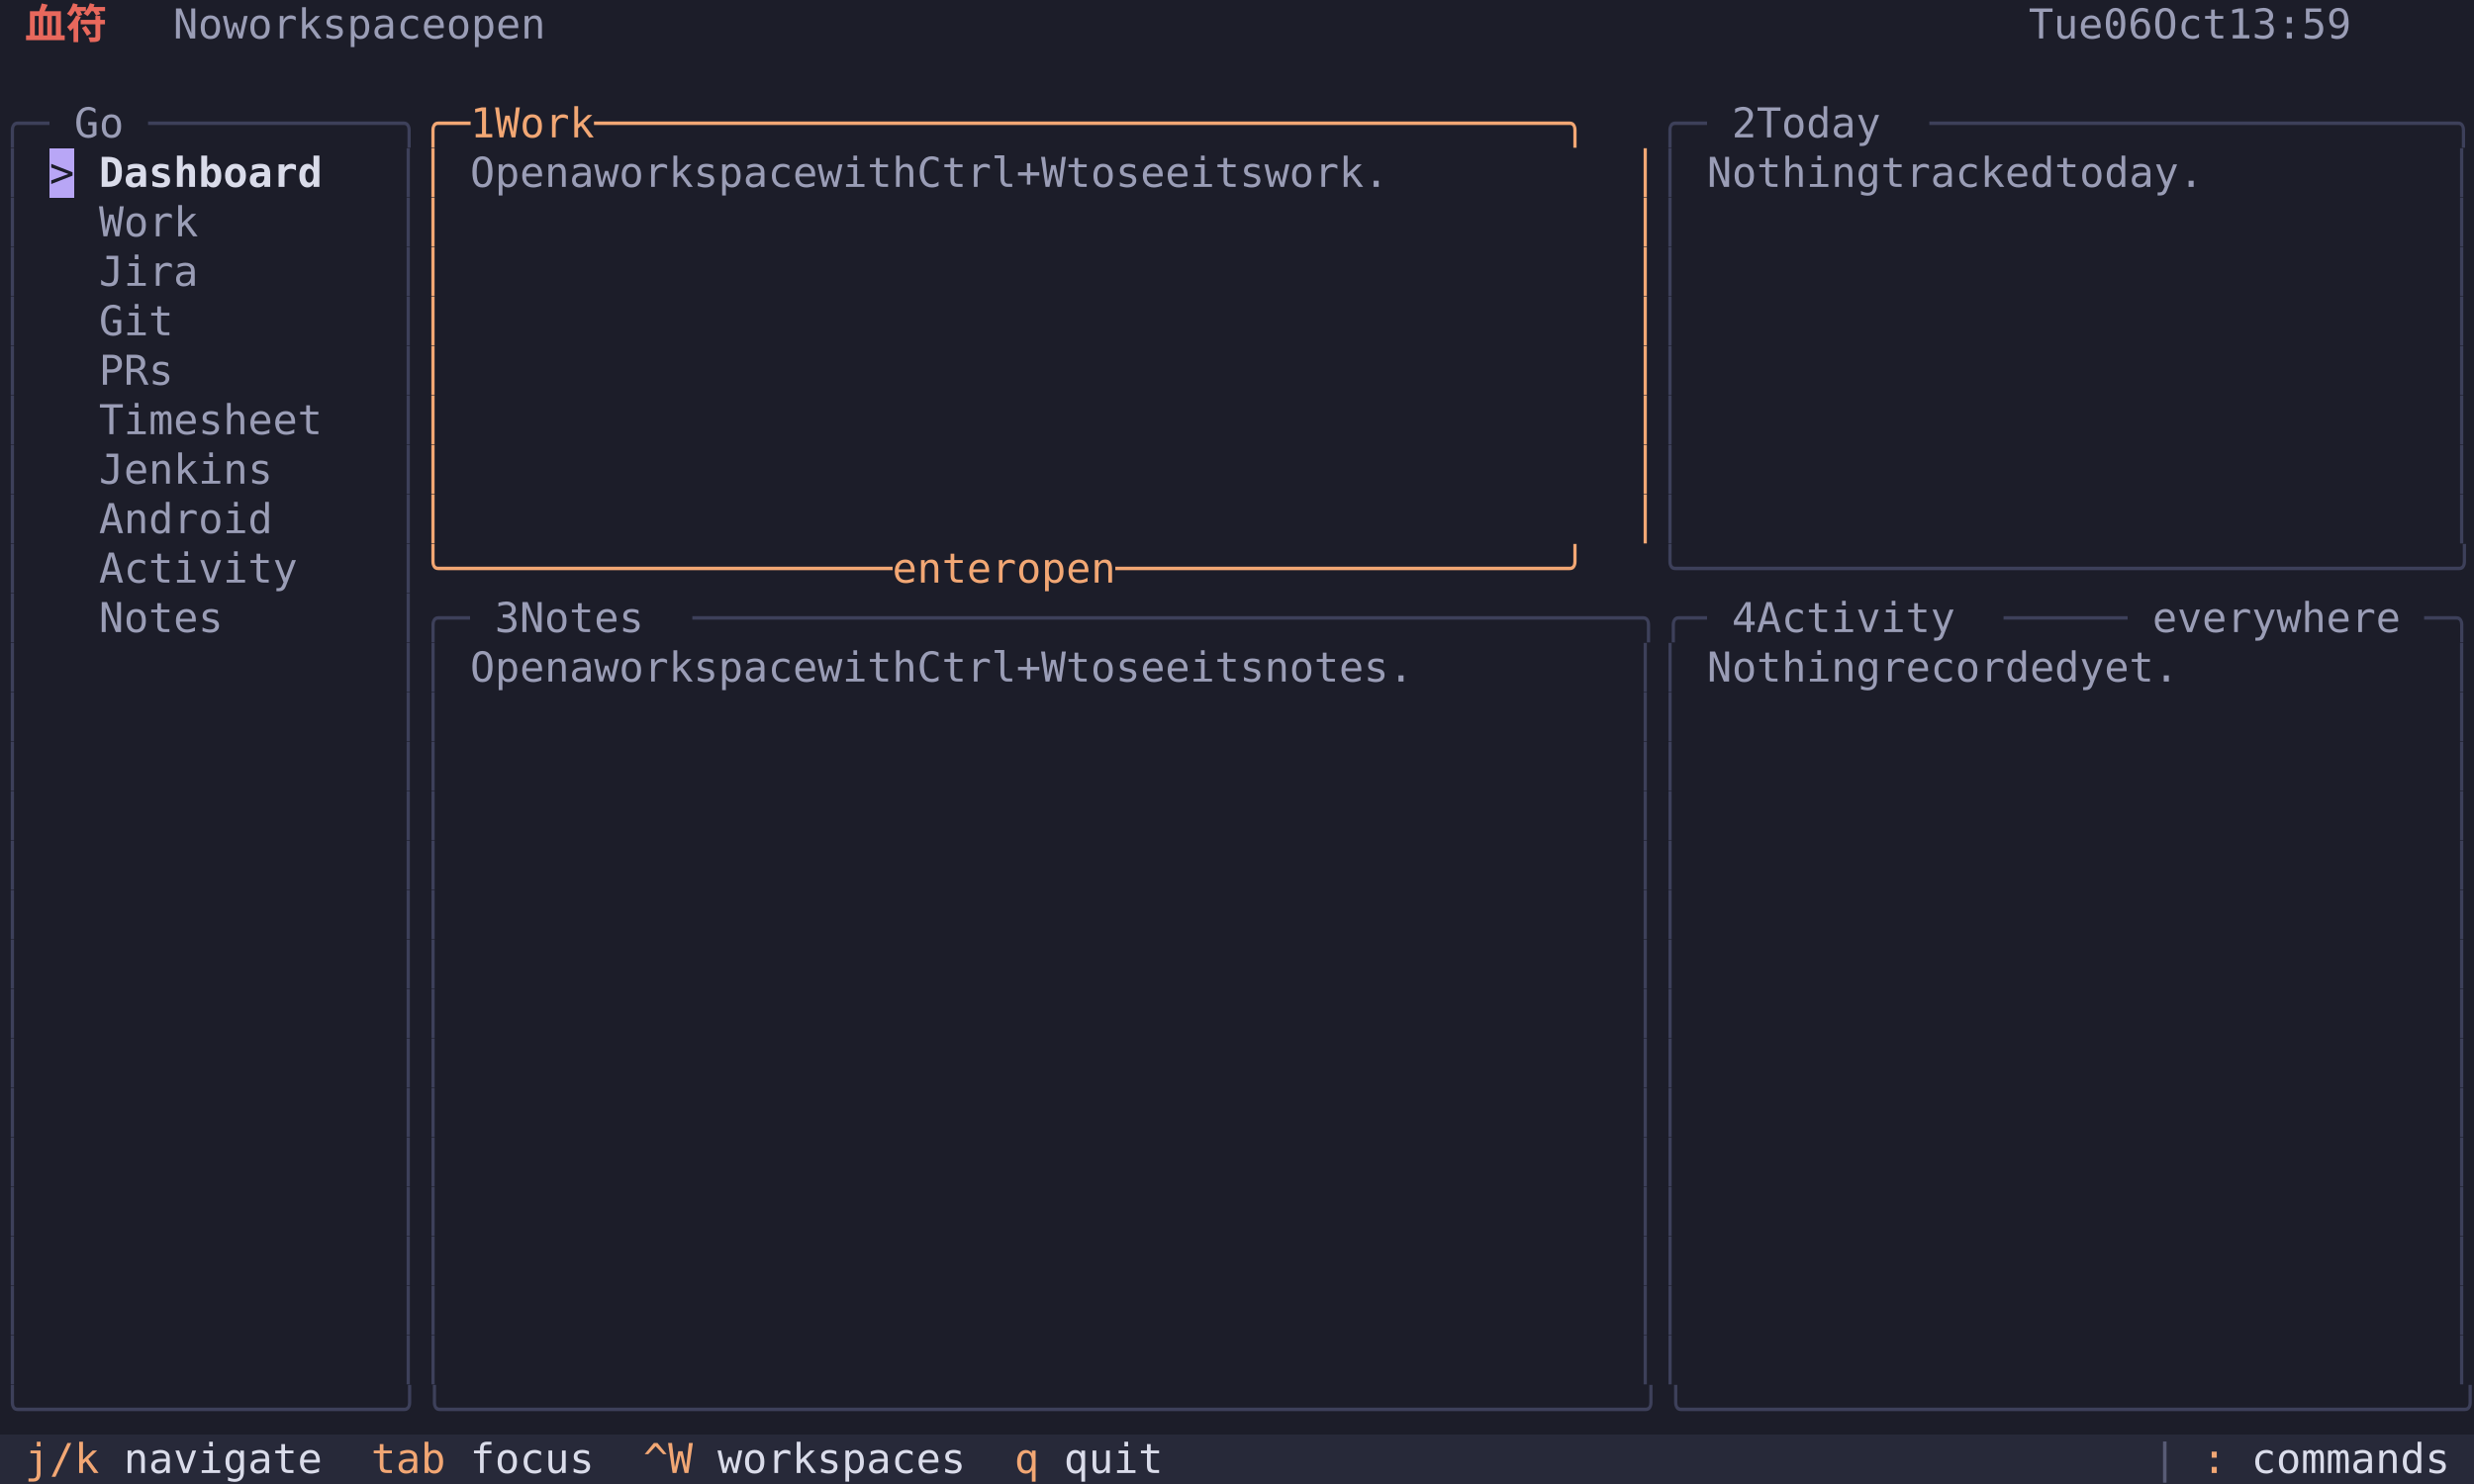
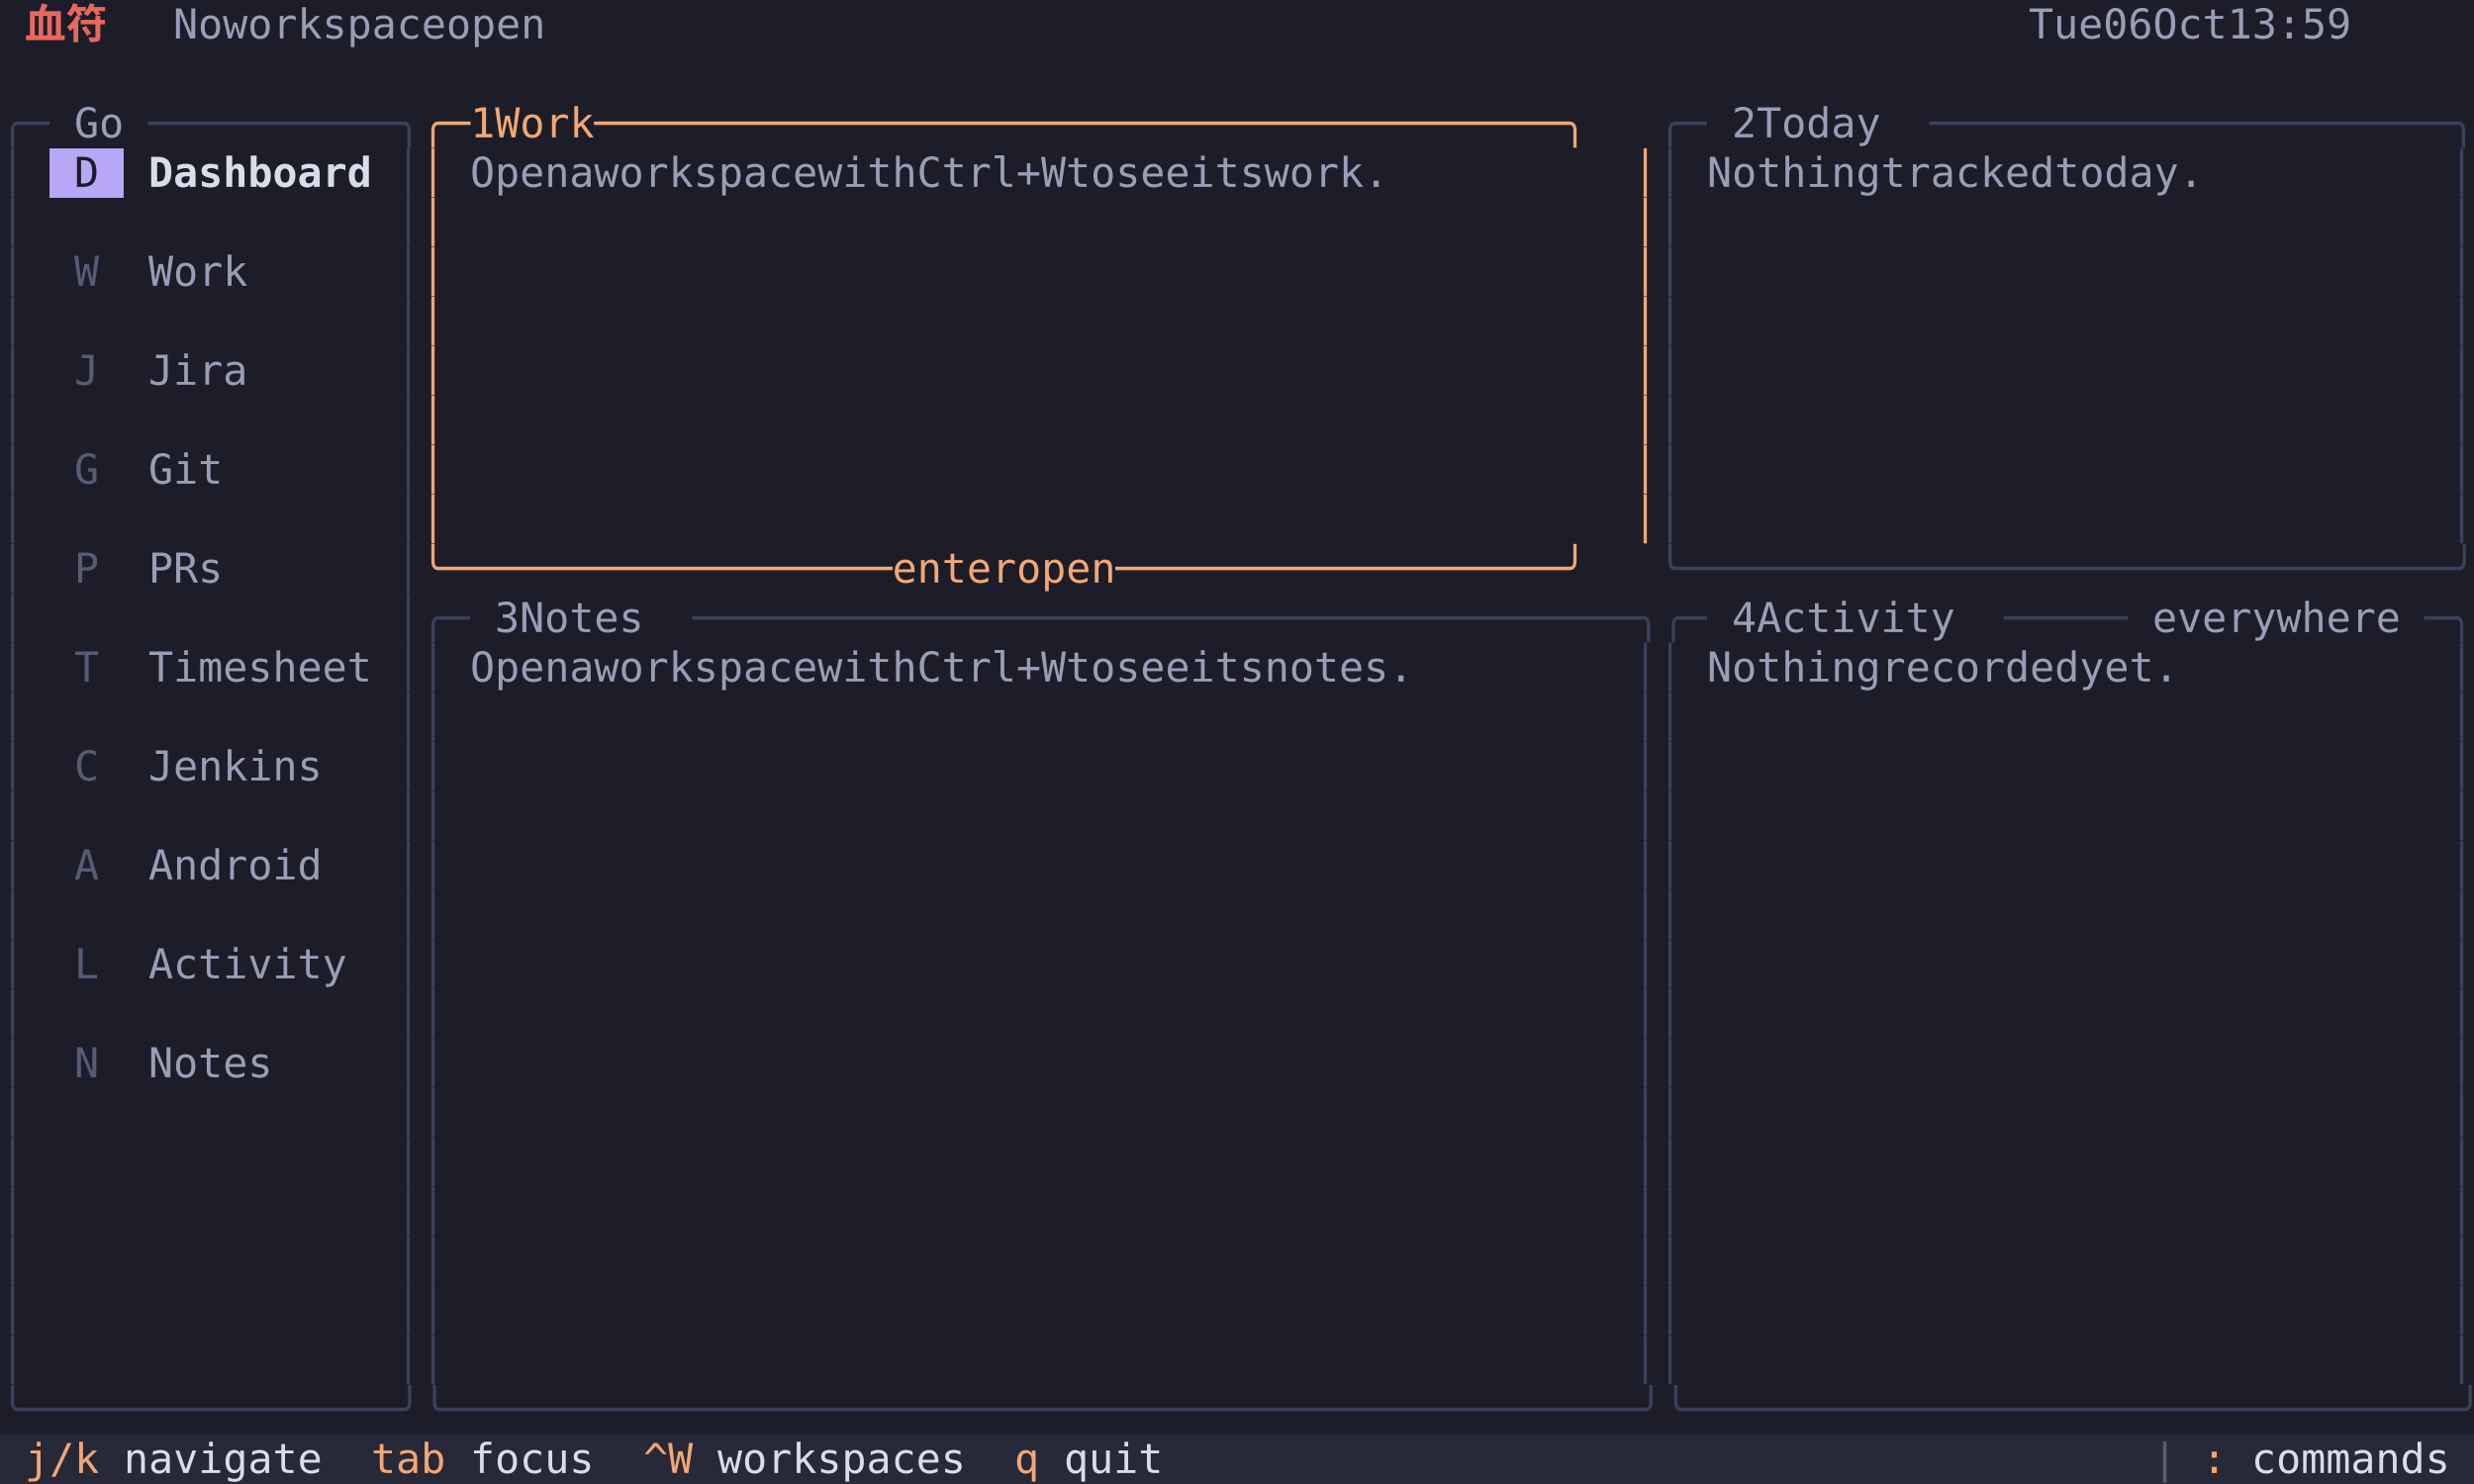
<svg xmlns="http://www.w3.org/2000/svg" width="900" height="540" viewBox="0 0 900 540" font-family="Menlo, 'DejaVu Sans Mono', 'Hiragino Sans GB', 'Noto Sans CJK SC', 'PingFang SC', monospace" font-size="15">
  <rect x="0" y="0" width="9" height="18" fill="#1c1d29" />
  <rect x="9" y="0" width="36" height="18" fill="#1c1d29" />
  <text x="9 27" y="14" fill="#e8685c" font-weight="bold">血符</text>
  <rect x="45" y="0" width="18" height="18" fill="#1c1d29" />
  <rect x="63" y="0" width="153" height="18" fill="#1c1d29" />
  <text x="63 72 90 99 108 117 126 135 144 153 162 180 189 198 207" y="14" fill="#9a9db6">Noworkspaceopen</text>
  <rect x="216" y="0" width="522" height="18" fill="#1c1d29" />
  <rect x="738" y="0" width="153" height="18" fill="#1c1d29" />
  <text x="738 747 756 774 783 801 810 819 846 855 864 873 882" y="14" fill="#9a9db6">Tue06Oct13:59</text>
  <rect x="891" y="0" width="9" height="18" fill="#1c1d29" />
  <rect x="0" y="18" width="900" height="18" fill="#1c1d29" />
  <rect x="0" y="36" width="18" height="18" fill="#1c1d29" />
  <text x="0 9" y="50" fill="#3d405a">╭─</text>
  <rect x="18" y="36" width="36" height="18" fill="#1c1d29" />
  <text x="27 36" y="50" fill="#9a9db6">Go</text>
  <rect x="54" y="36" width="99" height="18" fill="#1c1d29" />
  <text x="54 63 72 81 90 99 108 117 126 135 144" y="50" fill="#3d405a">──────────╮</text>
  <rect x="153" y="36" width="450" height="18" fill="#1c1d29" />
  <text x="153 162 180 198 207 216 225 243 252 261 270 279 288 297 306 315 324 333 342 351 360 369 378 387 396 405 414 423 432 441 450 459 468 477 486 495 504 513 522 531 540 549 558 567 576 585 594" y="50" fill="#f2a774">╭─1Work───────────────────────────────────────╮</text>
  <rect x="603" y="36" width="18" height="18" fill="#1c1d29" />
  <text x="603 612" y="50" fill="#3d405a">╭─</text>
  <rect x="621" y="36" width="81" height="18" fill="#1c1d29" />
  <text x="630 648 657 666 675 684" y="50" fill="#9a9db6">2Today</text>
  <rect x="702" y="36" width="198" height="18" fill="#1c1d29" />
  <text x="702 711 720 729 738 747 756 765 774 783 792 801 810 819 828 837 846 855 864 873 882 891" y="50" fill="#3d405a">─────────────────────╮</text>
  <rect x="0" y="54" width="9" height="18" fill="#1c1d29" />
  <text x="0" y="68" fill="#3d405a">│</text>
  <rect x="9" y="54" width="9" height="18" fill="#1c1d29" />
-   <rect x="18" y="54" width="9" height="18" fill="#b8a6f6" />
-   <text x="18" y="68" fill="#1c1d29">&gt;</text>
-   <rect x="27" y="54" width="90" height="18" fill="#1c1d29" />
-   <text x="36 45 54 63 72 81 90 99 108" y="68" fill="#dadcea" font-weight="bold">Dashboard</text>
-   <rect x="117" y="54" width="27" height="18" fill="#1c1d29" />
+   <rect x="18" y="54" width="27" height="18" fill="#b8a6f6" />
+   <text x="27" y="68" fill="#1c1d29">D</text>
+   <rect x="45" y="54" width="90" height="18" fill="#1c1d29" />
+   <text x="54 63 72 81 90 99 108 117 126" y="68" fill="#dadcea" font-weight="bold">Dashboard</text>
+   <rect x="135" y="54" width="9" height="18" fill="#1c1d29" />
  <rect x="144" y="54" width="9" height="18" fill="#1c1d29" />
  <text x="144" y="68" fill="#3d405a">│</text>
  <rect x="153" y="54" width="9" height="18" fill="#1c1d29" />
  <text x="153" y="68" fill="#f2a774">│</text>
  <rect x="162" y="54" width="9" height="18" fill="#1c1d29" />
  <rect x="171" y="54" width="405" height="18" fill="#1c1d29" />
  <text x="171 180 189 198 216 234 243 252 261 270 279 288 297 306 324 333 342 351 369 378 387 396 405 414 432 441 459 468 477 495 504 513 531 540 549 558 567" y="68" fill="#9a9db6">OpenaworkspacewithCtrl+Wtoseeitswork.</text>
  <rect x="576" y="54" width="18" height="18" fill="#1c1d29" />
  <rect x="594" y="54" width="9" height="18" fill="#1c1d29" />
  <text x="594" y="68" fill="#f2a774">│</text>
  <rect x="603" y="54" width="9" height="18" fill="#1c1d29" />
  <text x="603" y="68" fill="#3d405a">│</text>
  <rect x="612" y="54" width="9" height="18" fill="#1c1d29" />
  <rect x="621" y="54" width="198" height="18" fill="#1c1d29" />
  <text x="621 630 639 648 657 666 675 693 702 711 720 729 738 747 765 774 783 792 801 810" y="68" fill="#9a9db6">Nothingtrackedtoday.</text>
  <rect x="819" y="54" width="72" height="18" fill="#1c1d29" />
  <rect x="891" y="54" width="9" height="18" fill="#1c1d29" />
  <text x="891" y="68" fill="#3d405a">│</text>
  <rect x="0" y="72" width="9" height="18" fill="#1c1d29" />
  <text x="0" y="86" fill="#3d405a">│</text>
-   <rect x="9" y="72" width="9" height="18" fill="#1c1d29" />
-   <rect x="18" y="72" width="9" height="18" fill="#1c1d29" />
-   <rect x="27" y="72" width="45" height="18" fill="#1c1d29" />
-   <text x="36 45 54 63" y="86" fill="#9a9db6">Work</text>
-   <rect x="72" y="72" width="72" height="18" fill="#1c1d29" />
+   <rect x="9" y="72" width="135" height="18" fill="#1c1d29" />
  <rect x="144" y="72" width="9" height="18" fill="#1c1d29" />
  <text x="144" y="86" fill="#3d405a">│</text>
  <rect x="153" y="72" width="9" height="18" fill="#1c1d29" />
  <text x="153" y="86" fill="#f2a774">│</text>
  <rect x="162" y="72" width="432" height="18" fill="#1c1d29" />
  <rect x="594" y="72" width="9" height="18" fill="#1c1d29" />
  <text x="594" y="86" fill="#f2a774">│</text>
  <rect x="603" y="72" width="9" height="18" fill="#1c1d29" />
  <text x="603" y="86" fill="#3d405a">│</text>
  <rect x="612" y="72" width="279" height="18" fill="#1c1d29" />
  <rect x="891" y="72" width="9" height="18" fill="#1c1d29" />
  <text x="891" y="86" fill="#3d405a">│</text>
  <rect x="0" y="90" width="9" height="18" fill="#1c1d29" />
  <text x="0" y="104" fill="#3d405a">│</text>
  <rect x="9" y="90" width="9" height="18" fill="#1c1d29" />
-   <rect x="18" y="90" width="9" height="18" fill="#1c1d29" />
-   <rect x="27" y="90" width="45" height="18" fill="#1c1d29" />
-   <text x="36 45 54 63" y="104" fill="#9a9db6">Jira</text>
-   <rect x="72" y="90" width="72" height="18" fill="#1c1d29" />
+   <rect x="18" y="90" width="27" height="18" fill="#1c1d29" />
+   <text x="27" y="104" fill="#585b75">W</text>
+   <rect x="45" y="90" width="45" height="18" fill="#1c1d29" />
+   <text x="54 63 72 81" y="104" fill="#9a9db6">Work</text>
+   <rect x="90" y="90" width="54" height="18" fill="#1c1d29" />
  <rect x="144" y="90" width="9" height="18" fill="#1c1d29" />
  <text x="144" y="104" fill="#3d405a">│</text>
  <rect x="153" y="90" width="9" height="18" fill="#1c1d29" />
  <text x="153" y="104" fill="#f2a774">│</text>
  <rect x="162" y="90" width="432" height="18" fill="#1c1d29" />
  <rect x="594" y="90" width="9" height="18" fill="#1c1d29" />
  <text x="594" y="104" fill="#f2a774">│</text>
  <rect x="603" y="90" width="9" height="18" fill="#1c1d29" />
  <text x="603" y="104" fill="#3d405a">│</text>
  <rect x="612" y="90" width="279" height="18" fill="#1c1d29" />
  <rect x="891" y="90" width="9" height="18" fill="#1c1d29" />
  <text x="891" y="104" fill="#3d405a">│</text>
  <rect x="0" y="108" width="9" height="18" fill="#1c1d29" />
  <text x="0" y="122" fill="#3d405a">│</text>
-   <rect x="9" y="108" width="9" height="18" fill="#1c1d29" />
-   <rect x="18" y="108" width="9" height="18" fill="#1c1d29" />
-   <rect x="27" y="108" width="36" height="18" fill="#1c1d29" />
-   <text x="36 45 54" y="122" fill="#9a9db6">Git</text>
-   <rect x="63" y="108" width="81" height="18" fill="#1c1d29" />
+   <rect x="9" y="108" width="135" height="18" fill="#1c1d29" />
  <rect x="144" y="108" width="9" height="18" fill="#1c1d29" />
  <text x="144" y="122" fill="#3d405a">│</text>
  <rect x="153" y="108" width="9" height="18" fill="#1c1d29" />
  <text x="153" y="122" fill="#f2a774">│</text>
  <rect x="162" y="108" width="432" height="18" fill="#1c1d29" />
  <rect x="594" y="108" width="9" height="18" fill="#1c1d29" />
  <text x="594" y="122" fill="#f2a774">│</text>
  <rect x="603" y="108" width="9" height="18" fill="#1c1d29" />
  <text x="603" y="122" fill="#3d405a">│</text>
  <rect x="612" y="108" width="279" height="18" fill="#1c1d29" />
  <rect x="891" y="108" width="9" height="18" fill="#1c1d29" />
  <text x="891" y="122" fill="#3d405a">│</text>
  <rect x="0" y="126" width="9" height="18" fill="#1c1d29" />
  <text x="0" y="140" fill="#3d405a">│</text>
  <rect x="9" y="126" width="9" height="18" fill="#1c1d29" />
-   <rect x="18" y="126" width="9" height="18" fill="#1c1d29" />
-   <rect x="27" y="126" width="36" height="18" fill="#1c1d29" />
-   <text x="36 45 54" y="140" fill="#9a9db6">PRs</text>
-   <rect x="63" y="126" width="81" height="18" fill="#1c1d29" />
+   <rect x="18" y="126" width="27" height="18" fill="#1c1d29" />
+   <text x="27" y="140" fill="#585b75">J</text>
+   <rect x="45" y="126" width="45" height="18" fill="#1c1d29" />
+   <text x="54 63 72 81" y="140" fill="#9a9db6">Jira</text>
+   <rect x="90" y="126" width="54" height="18" fill="#1c1d29" />
  <rect x="144" y="126" width="9" height="18" fill="#1c1d29" />
  <text x="144" y="140" fill="#3d405a">│</text>
  <rect x="153" y="126" width="9" height="18" fill="#1c1d29" />
  <text x="153" y="140" fill="#f2a774">│</text>
  <rect x="162" y="126" width="432" height="18" fill="#1c1d29" />
  <rect x="594" y="126" width="9" height="18" fill="#1c1d29" />
  <text x="594" y="140" fill="#f2a774">│</text>
  <rect x="603" y="126" width="9" height="18" fill="#1c1d29" />
  <text x="603" y="140" fill="#3d405a">│</text>
  <rect x="612" y="126" width="279" height="18" fill="#1c1d29" />
  <rect x="891" y="126" width="9" height="18" fill="#1c1d29" />
  <text x="891" y="140" fill="#3d405a">│</text>
  <rect x="0" y="144" width="9" height="18" fill="#1c1d29" />
  <text x="0" y="158" fill="#3d405a">│</text>
-   <rect x="9" y="144" width="9" height="18" fill="#1c1d29" />
-   <rect x="18" y="144" width="9" height="18" fill="#1c1d29" />
-   <rect x="27" y="144" width="90" height="18" fill="#1c1d29" />
-   <text x="36 45 54 63 72 81 90 99 108" y="158" fill="#9a9db6">Timesheet</text>
-   <rect x="117" y="144" width="27" height="18" fill="#1c1d29" />
+   <rect x="9" y="144" width="135" height="18" fill="#1c1d29" />
  <rect x="144" y="144" width="9" height="18" fill="#1c1d29" />
  <text x="144" y="158" fill="#3d405a">│</text>
  <rect x="153" y="144" width="9" height="18" fill="#1c1d29" />
  <text x="153" y="158" fill="#f2a774">│</text>
  <rect x="162" y="144" width="432" height="18" fill="#1c1d29" />
  <rect x="594" y="144" width="9" height="18" fill="#1c1d29" />
  <text x="594" y="158" fill="#f2a774">│</text>
  <rect x="603" y="144" width="9" height="18" fill="#1c1d29" />
  <text x="603" y="158" fill="#3d405a">│</text>
  <rect x="612" y="144" width="279" height="18" fill="#1c1d29" />
  <rect x="891" y="144" width="9" height="18" fill="#1c1d29" />
  <text x="891" y="158" fill="#3d405a">│</text>
  <rect x="0" y="162" width="9" height="18" fill="#1c1d29" />
  <text x="0" y="176" fill="#3d405a">│</text>
  <rect x="9" y="162" width="9" height="18" fill="#1c1d29" />
-   <rect x="18" y="162" width="9" height="18" fill="#1c1d29" />
-   <rect x="27" y="162" width="72" height="18" fill="#1c1d29" />
-   <text x="36 45 54 63 72 81 90" y="176" fill="#9a9db6">Jenkins</text>
-   <rect x="99" y="162" width="45" height="18" fill="#1c1d29" />
+   <rect x="18" y="162" width="27" height="18" fill="#1c1d29" />
+   <text x="27" y="176" fill="#585b75">G</text>
+   <rect x="45" y="162" width="36" height="18" fill="#1c1d29" />
+   <text x="54 63 72" y="176" fill="#9a9db6">Git</text>
+   <rect x="81" y="162" width="63" height="18" fill="#1c1d29" />
  <rect x="144" y="162" width="9" height="18" fill="#1c1d29" />
  <text x="144" y="176" fill="#3d405a">│</text>
  <rect x="153" y="162" width="9" height="18" fill="#1c1d29" />
  <text x="153" y="176" fill="#f2a774">│</text>
  <rect x="162" y="162" width="432" height="18" fill="#1c1d29" />
  <rect x="594" y="162" width="9" height="18" fill="#1c1d29" />
  <text x="594" y="176" fill="#f2a774">│</text>
  <rect x="603" y="162" width="9" height="18" fill="#1c1d29" />
  <text x="603" y="176" fill="#3d405a">│</text>
  <rect x="612" y="162" width="279" height="18" fill="#1c1d29" />
  <rect x="891" y="162" width="9" height="18" fill="#1c1d29" />
  <text x="891" y="176" fill="#3d405a">│</text>
  <rect x="0" y="180" width="9" height="18" fill="#1c1d29" />
  <text x="0" y="194" fill="#3d405a">│</text>
-   <rect x="9" y="180" width="9" height="18" fill="#1c1d29" />
-   <rect x="18" y="180" width="9" height="18" fill="#1c1d29" />
-   <rect x="27" y="180" width="72" height="18" fill="#1c1d29" />
-   <text x="36 45 54 63 72 81 90" y="194" fill="#9a9db6">Android</text>
-   <rect x="99" y="180" width="45" height="18" fill="#1c1d29" />
+   <rect x="9" y="180" width="135" height="18" fill="#1c1d29" />
  <rect x="144" y="180" width="9" height="18" fill="#1c1d29" />
  <text x="144" y="194" fill="#3d405a">│</text>
  <rect x="153" y="180" width="9" height="18" fill="#1c1d29" />
  <text x="153" y="194" fill="#f2a774">│</text>
  <rect x="162" y="180" width="432" height="18" fill="#1c1d29" />
  <rect x="594" y="180" width="9" height="18" fill="#1c1d29" />
  <text x="594" y="194" fill="#f2a774">│</text>
  <rect x="603" y="180" width="9" height="18" fill="#1c1d29" />
  <text x="603" y="194" fill="#3d405a">│</text>
  <rect x="612" y="180" width="279" height="18" fill="#1c1d29" />
  <rect x="891" y="180" width="9" height="18" fill="#1c1d29" />
  <text x="891" y="194" fill="#3d405a">│</text>
  <rect x="0" y="198" width="9" height="18" fill="#1c1d29" />
  <text x="0" y="212" fill="#3d405a">│</text>
  <rect x="9" y="198" width="9" height="18" fill="#1c1d29" />
-   <rect x="18" y="198" width="9" height="18" fill="#1c1d29" />
-   <rect x="27" y="198" width="81" height="18" fill="#1c1d29" />
-   <text x="36 45 54 63 72 81 90 99" y="212" fill="#9a9db6">Activity</text>
-   <rect x="108" y="198" width="36" height="18" fill="#1c1d29" />
+   <rect x="18" y="198" width="27" height="18" fill="#1c1d29" />
+   <text x="27" y="212" fill="#585b75">P</text>
+   <rect x="45" y="198" width="36" height="18" fill="#1c1d29" />
+   <text x="54 63 72" y="212" fill="#9a9db6">PRs</text>
+   <rect x="81" y="198" width="63" height="18" fill="#1c1d29" />
  <rect x="144" y="198" width="9" height="18" fill="#1c1d29" />
  <text x="144" y="212" fill="#3d405a">│</text>
  <rect x="153" y="198" width="450" height="18" fill="#1c1d29" />
  <text x="153 162 171 180 189 198 207 216 225 234 243 252 261 270 279 288 297 306 315 333 342 351 360 369 387 396 405 414 432 441 450 459 468 477 486 495 504 513 522 531 540 549 558 567 576 585 594" y="212" fill="#f2a774">╰──────────────────enteropen──────────────────╯</text>
  <rect x="603" y="198" width="297" height="18" fill="#1c1d29" />
  <text x="603 612 621 630 639 648 657 666 675 684 693 702 711 720 729 738 747 756 765 774 783 792 801 810 819 828 837 846 855 864 873 882 891" y="212" fill="#3d405a">╰───────────────────────────────╯</text>
  <rect x="0" y="216" width="9" height="18" fill="#1c1d29" />
  <text x="0" y="230" fill="#3d405a">│</text>
-   <rect x="9" y="216" width="9" height="18" fill="#1c1d29" />
-   <rect x="18" y="216" width="9" height="18" fill="#1c1d29" />
-   <rect x="27" y="216" width="54" height="18" fill="#1c1d29" />
-   <text x="36 45 54 63 72" y="230" fill="#9a9db6">Notes</text>
-   <rect x="81" y="216" width="63" height="18" fill="#1c1d29" />
+   <rect x="9" y="216" width="135" height="18" fill="#1c1d29" />
  <rect x="144" y="216" width="27" height="18" fill="#1c1d29" />
  <text x="144 153 162" y="230" fill="#3d405a">│╭─</text>
  <rect x="171" y="216" width="81" height="18" fill="#1c1d29" />
  <text x="180 198 207 216 225 234" y="230" fill="#9a9db6">3Notes</text>
  <rect x="252" y="216" width="369" height="18" fill="#1c1d29" />
  <text x="252 261 270 279 288 297 306 315 324 333 342 351 360 369 378 387 396 405 414 423 432 441 450 459 468 477 486 495 504 513 522 531 540 549 558 567 576 585 594 603 612" y="230" fill="#3d405a">──────────────────────────────────────╮╭─</text>
  <rect x="621" y="216" width="108" height="18" fill="#1c1d29" />
  <text x="630 648 657 666 675 684 693 702 711" y="230" fill="#9a9db6">4Activity</text>
  <rect x="729" y="216" width="45" height="18" fill="#1c1d29" />
  <text x="729 738 747 756 765" y="230" fill="#3d405a">─────</text>
  <rect x="774" y="216" width="108" height="18" fill="#1c1d29" />
  <text x="783 792 801 810 819 828 837 846 855 864" y="230" fill="#9a9db6">everywhere</text>
  <rect x="882" y="216" width="18" height="18" fill="#1c1d29" />
  <text x="882 891" y="230" fill="#3d405a">─╮</text>
  <rect x="0" y="234" width="9" height="18" fill="#1c1d29" />
  <text x="0" y="248" fill="#3d405a">│</text>
-   <rect x="9" y="234" width="135" height="18" fill="#1c1d29" />
+   <rect x="9" y="234" width="9" height="18" fill="#1c1d29" />
+   <rect x="18" y="234" width="27" height="18" fill="#1c1d29" />
+   <text x="27" y="248" fill="#585b75">T</text>
+   <rect x="45" y="234" width="90" height="18" fill="#1c1d29" />
+   <text x="54 63 72 81 90 99 108 117 126" y="248" fill="#9a9db6">Timesheet</text>
+   <rect x="135" y="234" width="9" height="18" fill="#1c1d29" />
  <rect x="144" y="234" width="18" height="18" fill="#1c1d29" />
  <text x="144 153" y="248" fill="#3d405a">││</text>
  <rect x="162" y="234" width="9" height="18" fill="#1c1d29" />
  <rect x="171" y="234" width="414" height="18" fill="#1c1d29" />
  <text x="171 180 189 198 216 234 243 252 261 270 279 288 297 306 324 333 342 351 369 378 387 396 405 414 432 441 459 468 477 495 504 513 531 540 549 558 567 576" y="248" fill="#9a9db6">OpenaworkspacewithCtrl+Wtoseeitsnotes.</text>
  <rect x="585" y="234" width="9" height="18" fill="#1c1d29" />
  <rect x="594" y="234" width="18" height="18" fill="#1c1d29" />
  <text x="594 603" y="248" fill="#3d405a">││</text>
  <rect x="612" y="234" width="9" height="18" fill="#1c1d29" />
  <rect x="621" y="234" width="189" height="18" fill="#1c1d29" />
  <text x="621 630 639 648 657 666 675 693 702 711 720 729 738 747 756 774 783 792 801" y="248" fill="#9a9db6">Nothingrecordedyet.</text>
  <rect x="810" y="234" width="81" height="18" fill="#1c1d29" />
  <rect x="891" y="234" width="9" height="18" fill="#1c1d29" />
  <text x="891" y="248" fill="#3d405a">│</text>
  <rect x="0" y="252" width="9" height="18" fill="#1c1d29" />
  <text x="0" y="266" fill="#3d405a">│</text>
  <rect x="9" y="252" width="135" height="18" fill="#1c1d29" />
  <rect x="144" y="252" width="18" height="18" fill="#1c1d29" />
  <text x="144 153" y="266" fill="#3d405a">││</text>
  <rect x="162" y="252" width="432" height="18" fill="#1c1d29" />
  <rect x="594" y="252" width="18" height="18" fill="#1c1d29" />
  <text x="594 603" y="266" fill="#3d405a">││</text>
  <rect x="612" y="252" width="279" height="18" fill="#1c1d29" />
  <rect x="891" y="252" width="9" height="18" fill="#1c1d29" />
  <text x="891" y="266" fill="#3d405a">│</text>
  <rect x="0" y="270" width="9" height="18" fill="#1c1d29" />
  <text x="0" y="284" fill="#3d405a">│</text>
-   <rect x="9" y="270" width="135" height="18" fill="#1c1d29" />
+   <rect x="9" y="270" width="9" height="18" fill="#1c1d29" />
+   <rect x="18" y="270" width="27" height="18" fill="#1c1d29" />
+   <text x="27" y="284" fill="#585b75">C</text>
+   <rect x="45" y="270" width="72" height="18" fill="#1c1d29" />
+   <text x="54 63 72 81 90 99 108" y="284" fill="#9a9db6">Jenkins</text>
+   <rect x="117" y="270" width="27" height="18" fill="#1c1d29" />
  <rect x="144" y="270" width="18" height="18" fill="#1c1d29" />
  <text x="144 153" y="284" fill="#3d405a">││</text>
  <rect x="162" y="270" width="432" height="18" fill="#1c1d29" />
  <rect x="594" y="270" width="18" height="18" fill="#1c1d29" />
  <text x="594 603" y="284" fill="#3d405a">││</text>
  <rect x="612" y="270" width="279" height="18" fill="#1c1d29" />
  <rect x="891" y="270" width="9" height="18" fill="#1c1d29" />
  <text x="891" y="284" fill="#3d405a">│</text>
  <rect x="0" y="288" width="9" height="18" fill="#1c1d29" />
  <text x="0" y="302" fill="#3d405a">│</text>
  <rect x="9" y="288" width="135" height="18" fill="#1c1d29" />
  <rect x="144" y="288" width="18" height="18" fill="#1c1d29" />
  <text x="144 153" y="302" fill="#3d405a">││</text>
  <rect x="162" y="288" width="432" height="18" fill="#1c1d29" />
  <rect x="594" y="288" width="18" height="18" fill="#1c1d29" />
  <text x="594 603" y="302" fill="#3d405a">││</text>
  <rect x="612" y="288" width="279" height="18" fill="#1c1d29" />
  <rect x="891" y="288" width="9" height="18" fill="#1c1d29" />
  <text x="891" y="302" fill="#3d405a">│</text>
  <rect x="0" y="306" width="9" height="18" fill="#1c1d29" />
  <text x="0" y="320" fill="#3d405a">│</text>
-   <rect x="9" y="306" width="135" height="18" fill="#1c1d29" />
+   <rect x="9" y="306" width="9" height="18" fill="#1c1d29" />
+   <rect x="18" y="306" width="27" height="18" fill="#1c1d29" />
+   <text x="27" y="320" fill="#585b75">A</text>
+   <rect x="45" y="306" width="72" height="18" fill="#1c1d29" />
+   <text x="54 63 72 81 90 99 108" y="320" fill="#9a9db6">Android</text>
+   <rect x="117" y="306" width="27" height="18" fill="#1c1d29" />
  <rect x="144" y="306" width="18" height="18" fill="#1c1d29" />
  <text x="144 153" y="320" fill="#3d405a">││</text>
  <rect x="162" y="306" width="432" height="18" fill="#1c1d29" />
  <rect x="594" y="306" width="18" height="18" fill="#1c1d29" />
  <text x="594 603" y="320" fill="#3d405a">││</text>
  <rect x="612" y="306" width="279" height="18" fill="#1c1d29" />
  <rect x="891" y="306" width="9" height="18" fill="#1c1d29" />
  <text x="891" y="320" fill="#3d405a">│</text>
  <rect x="0" y="324" width="9" height="18" fill="#1c1d29" />
  <text x="0" y="338" fill="#3d405a">│</text>
  <rect x="9" y="324" width="135" height="18" fill="#1c1d29" />
  <rect x="144" y="324" width="18" height="18" fill="#1c1d29" />
  <text x="144 153" y="338" fill="#3d405a">││</text>
  <rect x="162" y="324" width="432" height="18" fill="#1c1d29" />
  <rect x="594" y="324" width="18" height="18" fill="#1c1d29" />
  <text x="594 603" y="338" fill="#3d405a">││</text>
  <rect x="612" y="324" width="279" height="18" fill="#1c1d29" />
  <rect x="891" y="324" width="9" height="18" fill="#1c1d29" />
  <text x="891" y="338" fill="#3d405a">│</text>
  <rect x="0" y="342" width="9" height="18" fill="#1c1d29" />
  <text x="0" y="356" fill="#3d405a">│</text>
-   <rect x="9" y="342" width="135" height="18" fill="#1c1d29" />
+   <rect x="9" y="342" width="9" height="18" fill="#1c1d29" />
+   <rect x="18" y="342" width="27" height="18" fill="#1c1d29" />
+   <text x="27" y="356" fill="#585b75">L</text>
+   <rect x="45" y="342" width="81" height="18" fill="#1c1d29" />
+   <text x="54 63 72 81 90 99 108 117" y="356" fill="#9a9db6">Activity</text>
+   <rect x="126" y="342" width="18" height="18" fill="#1c1d29" />
  <rect x="144" y="342" width="18" height="18" fill="#1c1d29" />
  <text x="144 153" y="356" fill="#3d405a">││</text>
  <rect x="162" y="342" width="432" height="18" fill="#1c1d29" />
  <rect x="594" y="342" width="18" height="18" fill="#1c1d29" />
  <text x="594 603" y="356" fill="#3d405a">││</text>
  <rect x="612" y="342" width="279" height="18" fill="#1c1d29" />
  <rect x="891" y="342" width="9" height="18" fill="#1c1d29" />
  <text x="891" y="356" fill="#3d405a">│</text>
  <rect x="0" y="360" width="9" height="18" fill="#1c1d29" />
  <text x="0" y="374" fill="#3d405a">│</text>
  <rect x="9" y="360" width="135" height="18" fill="#1c1d29" />
  <rect x="144" y="360" width="18" height="18" fill="#1c1d29" />
  <text x="144 153" y="374" fill="#3d405a">││</text>
  <rect x="162" y="360" width="432" height="18" fill="#1c1d29" />
  <rect x="594" y="360" width="18" height="18" fill="#1c1d29" />
  <text x="594 603" y="374" fill="#3d405a">││</text>
  <rect x="612" y="360" width="279" height="18" fill="#1c1d29" />
  <rect x="891" y="360" width="9" height="18" fill="#1c1d29" />
  <text x="891" y="374" fill="#3d405a">│</text>
  <rect x="0" y="378" width="9" height="18" fill="#1c1d29" />
  <text x="0" y="392" fill="#3d405a">│</text>
-   <rect x="9" y="378" width="135" height="18" fill="#1c1d29" />
+   <rect x="9" y="378" width="9" height="18" fill="#1c1d29" />
+   <rect x="18" y="378" width="27" height="18" fill="#1c1d29" />
+   <text x="27" y="392" fill="#585b75">N</text>
+   <rect x="45" y="378" width="54" height="18" fill="#1c1d29" />
+   <text x="54 63 72 81 90" y="392" fill="#9a9db6">Notes</text>
+   <rect x="99" y="378" width="45" height="18" fill="#1c1d29" />
  <rect x="144" y="378" width="18" height="18" fill="#1c1d29" />
  <text x="144 153" y="392" fill="#3d405a">││</text>
  <rect x="162" y="378" width="432" height="18" fill="#1c1d29" />
  <rect x="594" y="378" width="18" height="18" fill="#1c1d29" />
  <text x="594 603" y="392" fill="#3d405a">││</text>
  <rect x="612" y="378" width="279" height="18" fill="#1c1d29" />
  <rect x="891" y="378" width="9" height="18" fill="#1c1d29" />
  <text x="891" y="392" fill="#3d405a">│</text>
  <rect x="0" y="396" width="9" height="18" fill="#1c1d29" />
  <text x="0" y="410" fill="#3d405a">│</text>
  <rect x="9" y="396" width="135" height="18" fill="#1c1d29" />
  <rect x="144" y="396" width="18" height="18" fill="#1c1d29" />
  <text x="144 153" y="410" fill="#3d405a">││</text>
  <rect x="162" y="396" width="432" height="18" fill="#1c1d29" />
  <rect x="594" y="396" width="18" height="18" fill="#1c1d29" />
  <text x="594 603" y="410" fill="#3d405a">││</text>
  <rect x="612" y="396" width="279" height="18" fill="#1c1d29" />
  <rect x="891" y="396" width="9" height="18" fill="#1c1d29" />
  <text x="891" y="410" fill="#3d405a">│</text>
  <rect x="0" y="414" width="9" height="18" fill="#1c1d29" />
  <text x="0" y="428" fill="#3d405a">│</text>
  <rect x="9" y="414" width="135" height="18" fill="#1c1d29" />
  <rect x="144" y="414" width="18" height="18" fill="#1c1d29" />
  <text x="144 153" y="428" fill="#3d405a">││</text>
  <rect x="162" y="414" width="432" height="18" fill="#1c1d29" />
  <rect x="594" y="414" width="18" height="18" fill="#1c1d29" />
  <text x="594 603" y="428" fill="#3d405a">││</text>
  <rect x="612" y="414" width="279" height="18" fill="#1c1d29" />
  <rect x="891" y="414" width="9" height="18" fill="#1c1d29" />
  <text x="891" y="428" fill="#3d405a">│</text>
  <rect x="0" y="432" width="9" height="18" fill="#1c1d29" />
  <text x="0" y="446" fill="#3d405a">│</text>
  <rect x="9" y="432" width="135" height="18" fill="#1c1d29" />
  <rect x="144" y="432" width="18" height="18" fill="#1c1d29" />
  <text x="144 153" y="446" fill="#3d405a">││</text>
  <rect x="162" y="432" width="432" height="18" fill="#1c1d29" />
  <rect x="594" y="432" width="18" height="18" fill="#1c1d29" />
  <text x="594 603" y="446" fill="#3d405a">││</text>
  <rect x="612" y="432" width="279" height="18" fill="#1c1d29" />
  <rect x="891" y="432" width="9" height="18" fill="#1c1d29" />
  <text x="891" y="446" fill="#3d405a">│</text>
  <rect x="0" y="450" width="9" height="18" fill="#1c1d29" />
  <text x="0" y="464" fill="#3d405a">│</text>
  <rect x="9" y="450" width="135" height="18" fill="#1c1d29" />
  <rect x="144" y="450" width="18" height="18" fill="#1c1d29" />
  <text x="144 153" y="464" fill="#3d405a">││</text>
  <rect x="162" y="450" width="432" height="18" fill="#1c1d29" />
  <rect x="594" y="450" width="18" height="18" fill="#1c1d29" />
  <text x="594 603" y="464" fill="#3d405a">││</text>
  <rect x="612" y="450" width="279" height="18" fill="#1c1d29" />
  <rect x="891" y="450" width="9" height="18" fill="#1c1d29" />
  <text x="891" y="464" fill="#3d405a">│</text>
  <rect x="0" y="468" width="9" height="18" fill="#1c1d29" />
  <text x="0" y="482" fill="#3d405a">│</text>
  <rect x="9" y="468" width="135" height="18" fill="#1c1d29" />
  <rect x="144" y="468" width="18" height="18" fill="#1c1d29" />
  <text x="144 153" y="482" fill="#3d405a">││</text>
  <rect x="162" y="468" width="432" height="18" fill="#1c1d29" />
  <rect x="594" y="468" width="18" height="18" fill="#1c1d29" />
  <text x="594 603" y="482" fill="#3d405a">││</text>
  <rect x="612" y="468" width="279" height="18" fill="#1c1d29" />
  <rect x="891" y="468" width="9" height="18" fill="#1c1d29" />
  <text x="891" y="482" fill="#3d405a">│</text>
  <rect x="0" y="486" width="9" height="18" fill="#1c1d29" />
  <text x="0" y="500" fill="#3d405a">│</text>
  <rect x="9" y="486" width="135" height="18" fill="#1c1d29" />
  <rect x="144" y="486" width="18" height="18" fill="#1c1d29" />
  <text x="144 153" y="500" fill="#3d405a">││</text>
  <rect x="162" y="486" width="432" height="18" fill="#1c1d29" />
  <rect x="594" y="486" width="18" height="18" fill="#1c1d29" />
  <text x="594 603" y="500" fill="#3d405a">││</text>
  <rect x="612" y="486" width="279" height="18" fill="#1c1d29" />
  <rect x="891" y="486" width="9" height="18" fill="#1c1d29" />
  <text x="891" y="500" fill="#3d405a">│</text>
  <rect x="0" y="504" width="900" height="18" fill="#1c1d29" />
  <text x="0 9 18 27 36 45 54 63 72 81 90 99 108 117 126 135 144 153 162 171 180 189 198 207 216 225 234 243 252 261 270 279 288 297 306 315 324 333 342 351 360 369 378 387 396 405 414 423 432 441 450 459 468 477 486 495 504 513 522 531 540 549 558 567 576 585 594 603 612 621 630 639 648 657 666 675 684 693 702 711 720 729 738 747 756 765 774 783 792 801 810 819 828 837 846 855 864 873 882 891" y="518" fill="#3d405a">╰───────────────╯╰────────────────────────────────────────────────╯╰───────────────────────────────╯</text>
  <rect x="0" y="522" width="36" height="18" fill="#272939" />
  <text x="9 18 27" y="536" fill="#f2a774">j/k</text>
  <rect x="36" y="522" width="90" height="18" fill="#272939" />
  <text x="45 54 63 72 81 90 99 108" y="536" fill="#dadcea">navigate</text>
  <rect x="126" y="522" width="36" height="18" fill="#272939" />
  <text x="135 144 153" y="536" fill="#f2a774">tab</text>
  <rect x="162" y="522" width="63" height="18" fill="#272939" />
  <text x="171 180 189 198 207" y="536" fill="#dadcea">focus</text>
  <rect x="225" y="522" width="27" height="18" fill="#272939" />
  <text x="234 243" y="536" fill="#f2a774">^W</text>
  <rect x="252" y="522" width="108" height="18" fill="#272939" />
  <text x="261 270 279 288 297 306 315 324 333 342" y="536" fill="#dadcea">workspaces</text>
  <rect x="360" y="522" width="18" height="18" fill="#272939" />
  <text x="369" y="536" fill="#f2a774">q</text>
  <rect x="378" y="522" width="54" height="18" fill="#272939" />
  <text x="387 396 405 414" y="536" fill="#dadcea">quit</text>
  <rect x="432" y="522" width="351" height="18" fill="#272939" />
  <rect x="783" y="522" width="18" height="18" fill="#272939" />
  <text x="783" y="536" fill="#585b75">|</text>
  <rect x="801" y="522" width="9" height="18" fill="#272939" />
  <text x="801" y="536" fill="#f2a774">:</text>
  <rect x="810" y="522" width="90" height="18" fill="#272939" />
  <text x="819 828 837 846 855 864 873 882" y="536" fill="#dadcea">commands</text>
</svg>
